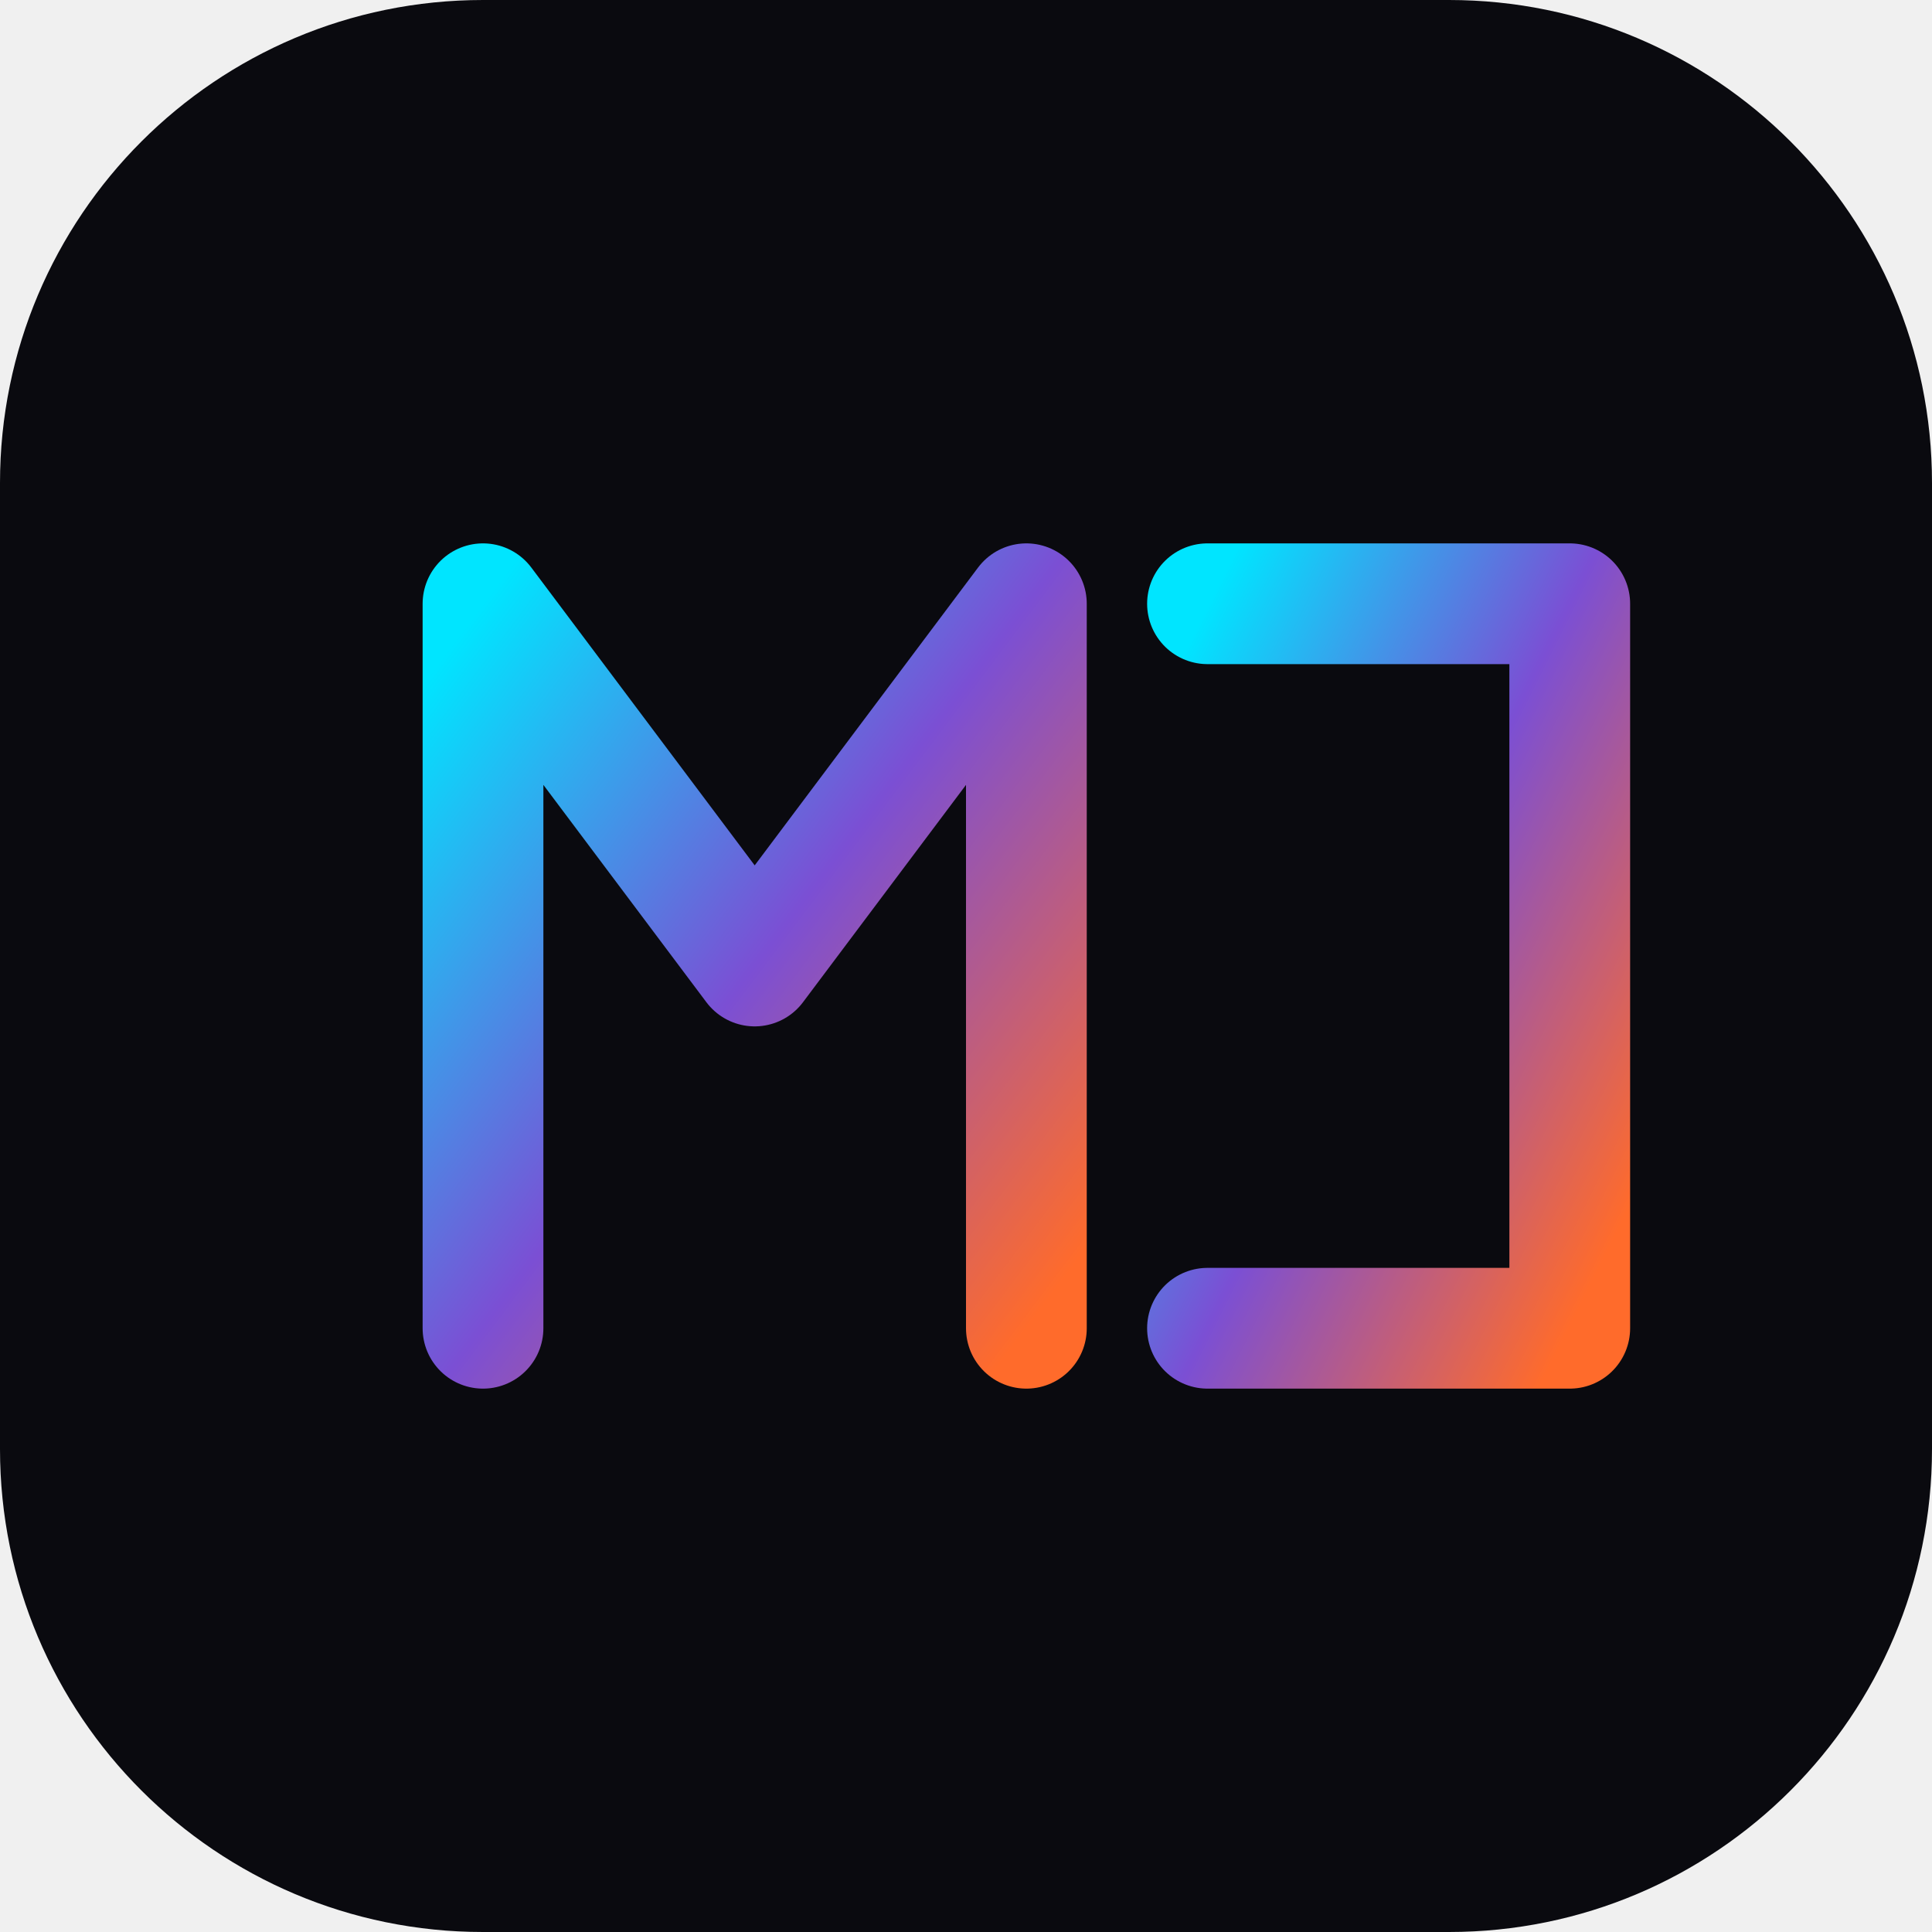
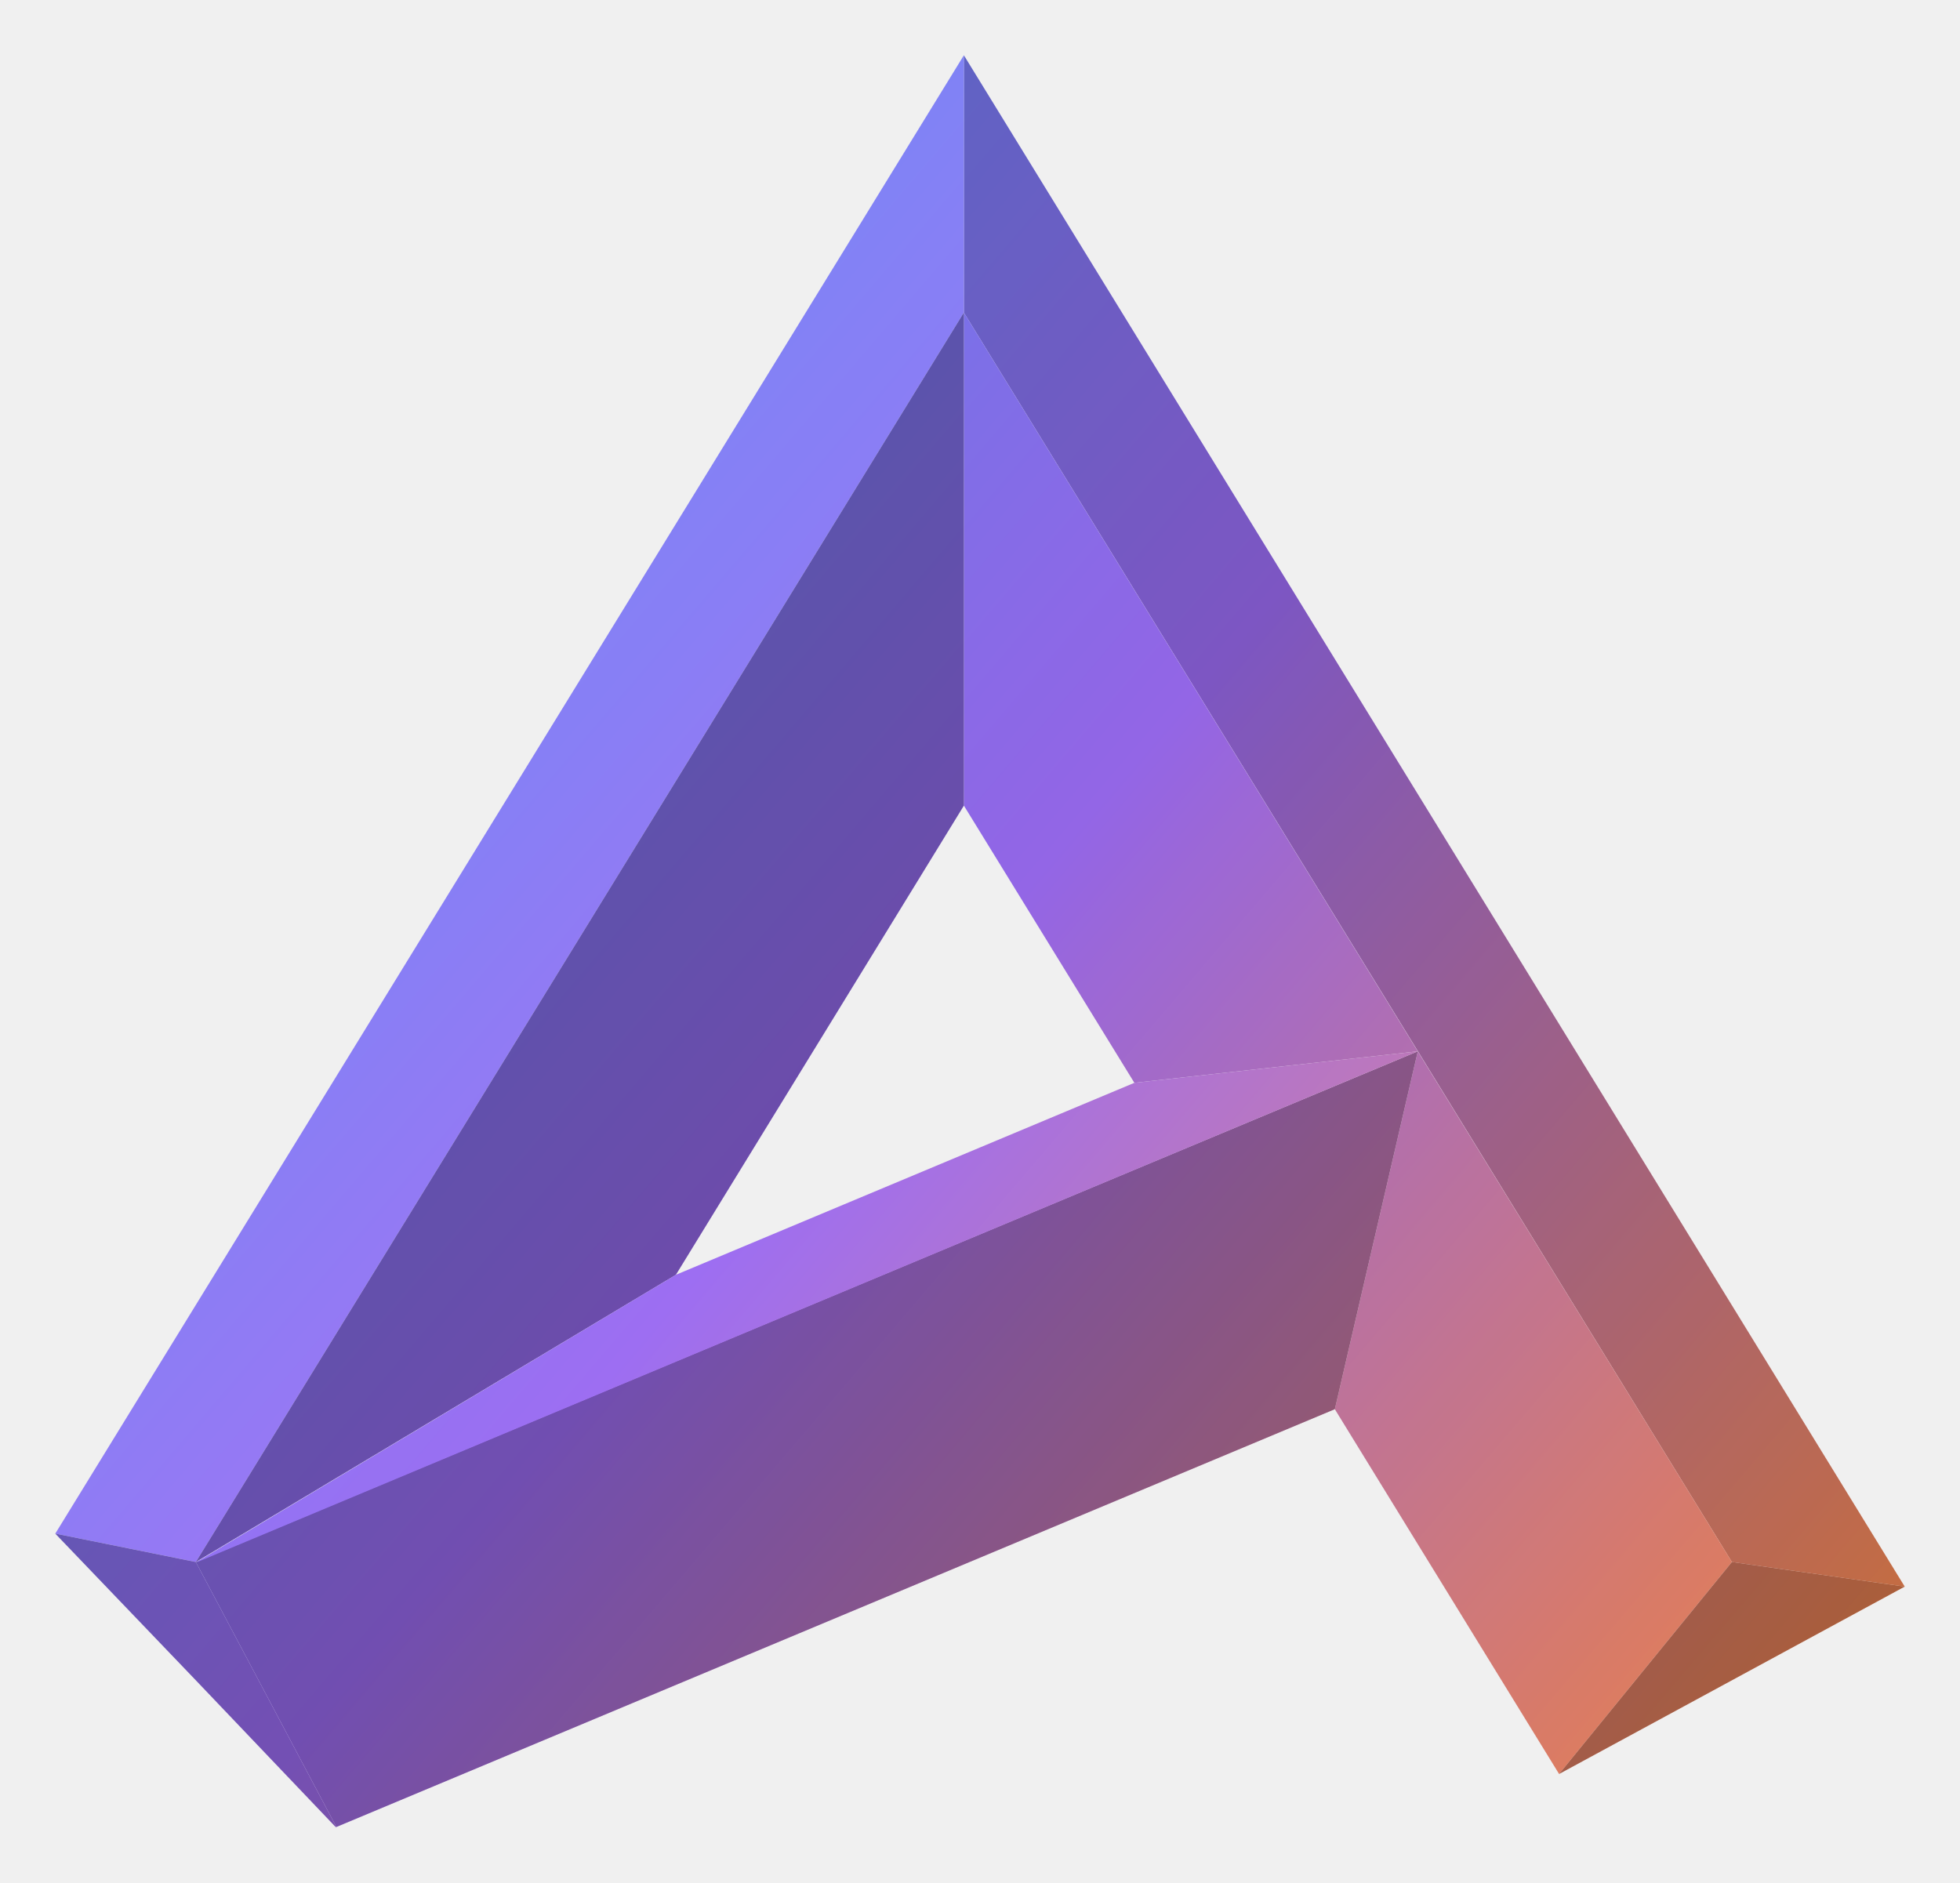
- <svg xmlns="http://www.w3.org/2000/svg" viewBox="0 0 32 32" fill="none">
+ <svg xmlns="http://www.w3.org/2000/svg" viewBox="-1.255 -2.137 2.552 2.451">
  <defs>
-     <linearGradient id="favicon-stroke" x1="0%" y1="0%" x2="100%" y2="100%">
-       <stop offset="0%" stop-color="#00E5FF" />
-       <stop offset="50%" stop-color="#7B4FD4" />
-       <stop offset="100%" stop-color="#FF6B2B" />
+     <linearGradient id="adrG" gradientUnits="userSpaceOnUse" x1="-1.183" y1="-2.065" x2="1.349" y2="0.097">
+       <stop offset="0" stop-color="#4F8DF7" />
+       <stop offset="0.5" stop-color="#9B6BF2" />
+       <stop offset="1" stop-color="#FF8A3D" />
    </linearGradient>
  </defs>
-   <rect width="32" height="32" rx="8" fill="#0A0A0F" />
-   <path d="M8 22V10l4.5 6L17 10v12" stroke="url(#favicon-stroke)" stroke-width="2" stroke-linecap="round" stroke-linejoin="round" />
-   <path d="M20 10h6v12h-6" stroke="url(#favicon-stroke)" stroke-width="2" stroke-linecap="round" stroke-linejoin="round" />
+   <path d="M0,-1.73 L0,-2.065 L1.225,-0.071 L1,-0.103Z" fill="url(#adrG)" />
+   <path d="M0,-1.73 L0,-2.065 L1.225,-0.071 L1,-0.103Z" fill="#000" fill-opacity="0.197" />
+   <path d="M1,-0.103 L0.775,0.173 L0.483,-0.302 L0.591,-0.768Z M0.591,-0.768 L0.222,-0.727 L0,-1.088 L0,-1.73Z" fill="url(#adrG)" />
+   <path d="M1,-0.103 L0.775,0.173 L0.483,-0.302 L0.591,-0.768Z M0.591,-0.768 L0.222,-0.727 L0,-1.088 L0,-1.73Z" fill="#000" fill-opacity="0.054" />
+   <path d="M0.775,0.173 L0.775,0.173 L1,-0.103 L1.225,-0.071Z" fill="url(#adrG)" />
+   <path d="M0.775,0.173 L0.775,0.173 L1,-0.103 L1.225,-0.071Z" fill="#000" fill-opacity="0.300" />
+   <path d="M-1,-0.103 L-1.183,-0.14 L0,-2.065 L0,-1.73Z" fill="url(#adrG)" />
+   <path d="M-1,-0.103 L-1.183,-0.14 L0,-2.065 L0,-1.73Z" fill="#fff" fill-opacity="0.059" />
+   <path d="M-0.375,-0.477 L-1,-0.103 L0,-1.73 L0,-1.088Z" fill="url(#adrG)" />
+   <path d="M-0.375,-0.477 L-1,-0.103 L0,-1.73 L0,-1.088Z" fill="#000" fill-opacity="0.295" />
+   <path d="M-1,-0.103 L-0.817,0.242 L-0.818,0.242 L-1,0.051 L-1.183,-0.14Z" fill="url(#adrG)" />
+   <path d="M-1,-0.103 L-0.817,0.242 L-0.818,0.242 L-1,0.051 L-1.183,-0.14Z" fill="#000" fill-opacity="0.256" />
+   <path d="M0.483,-0.302 L-0.817,0.242 L-1,-0.103 L0.591,-0.768Z" fill="url(#adrG)" />
+   <path d="M0.483,-0.302 L-0.817,0.242 L-1,-0.103 L0.591,-0.768Z" fill="#000" fill-opacity="0.271" />
+   <path d="M-0.998,-0.103 L-0.999,-0.103 L-0.375,-0.477 L0.222,-0.727 L0.591,-0.768 L0.591,-0.768Z" fill="url(#adrG)" />
+   <path d="M-0.998,-0.103 L-0.999,-0.103 L-0.375,-0.477 L0.222,-0.727 L0.591,-0.768 L0.591,-0.768Z" fill="#fff" fill-opacity="0.027" />
</svg>
